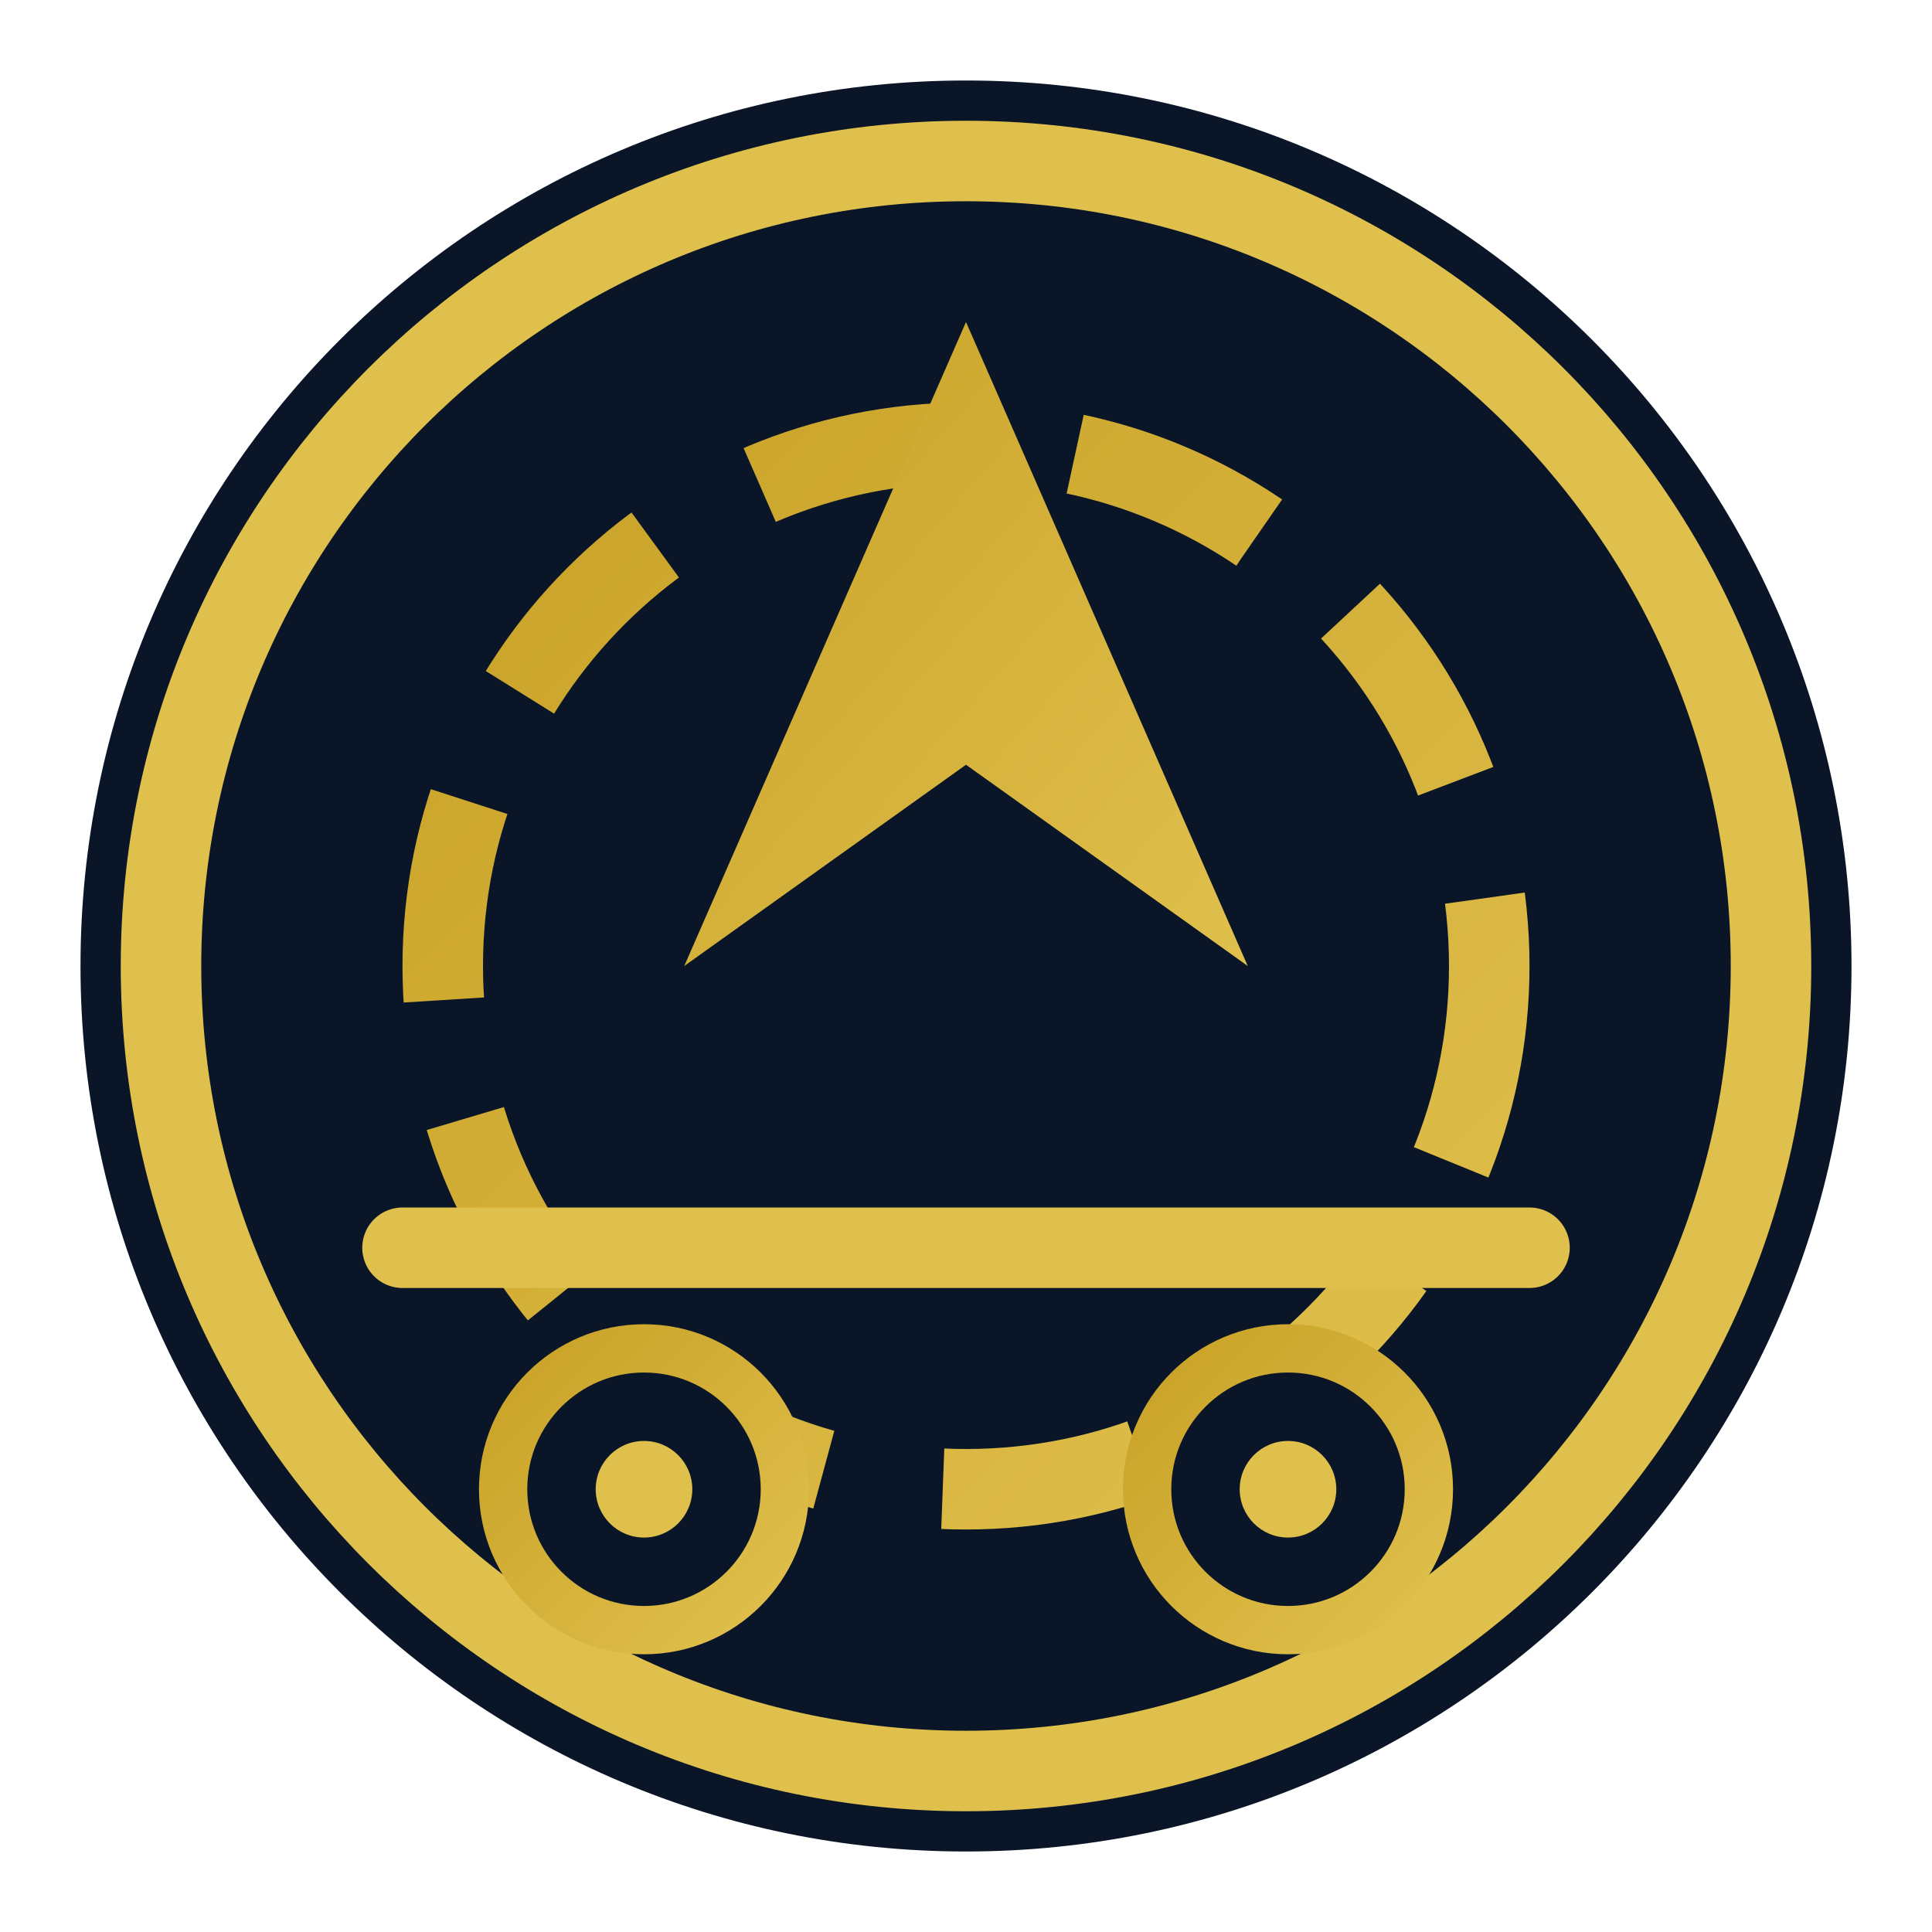
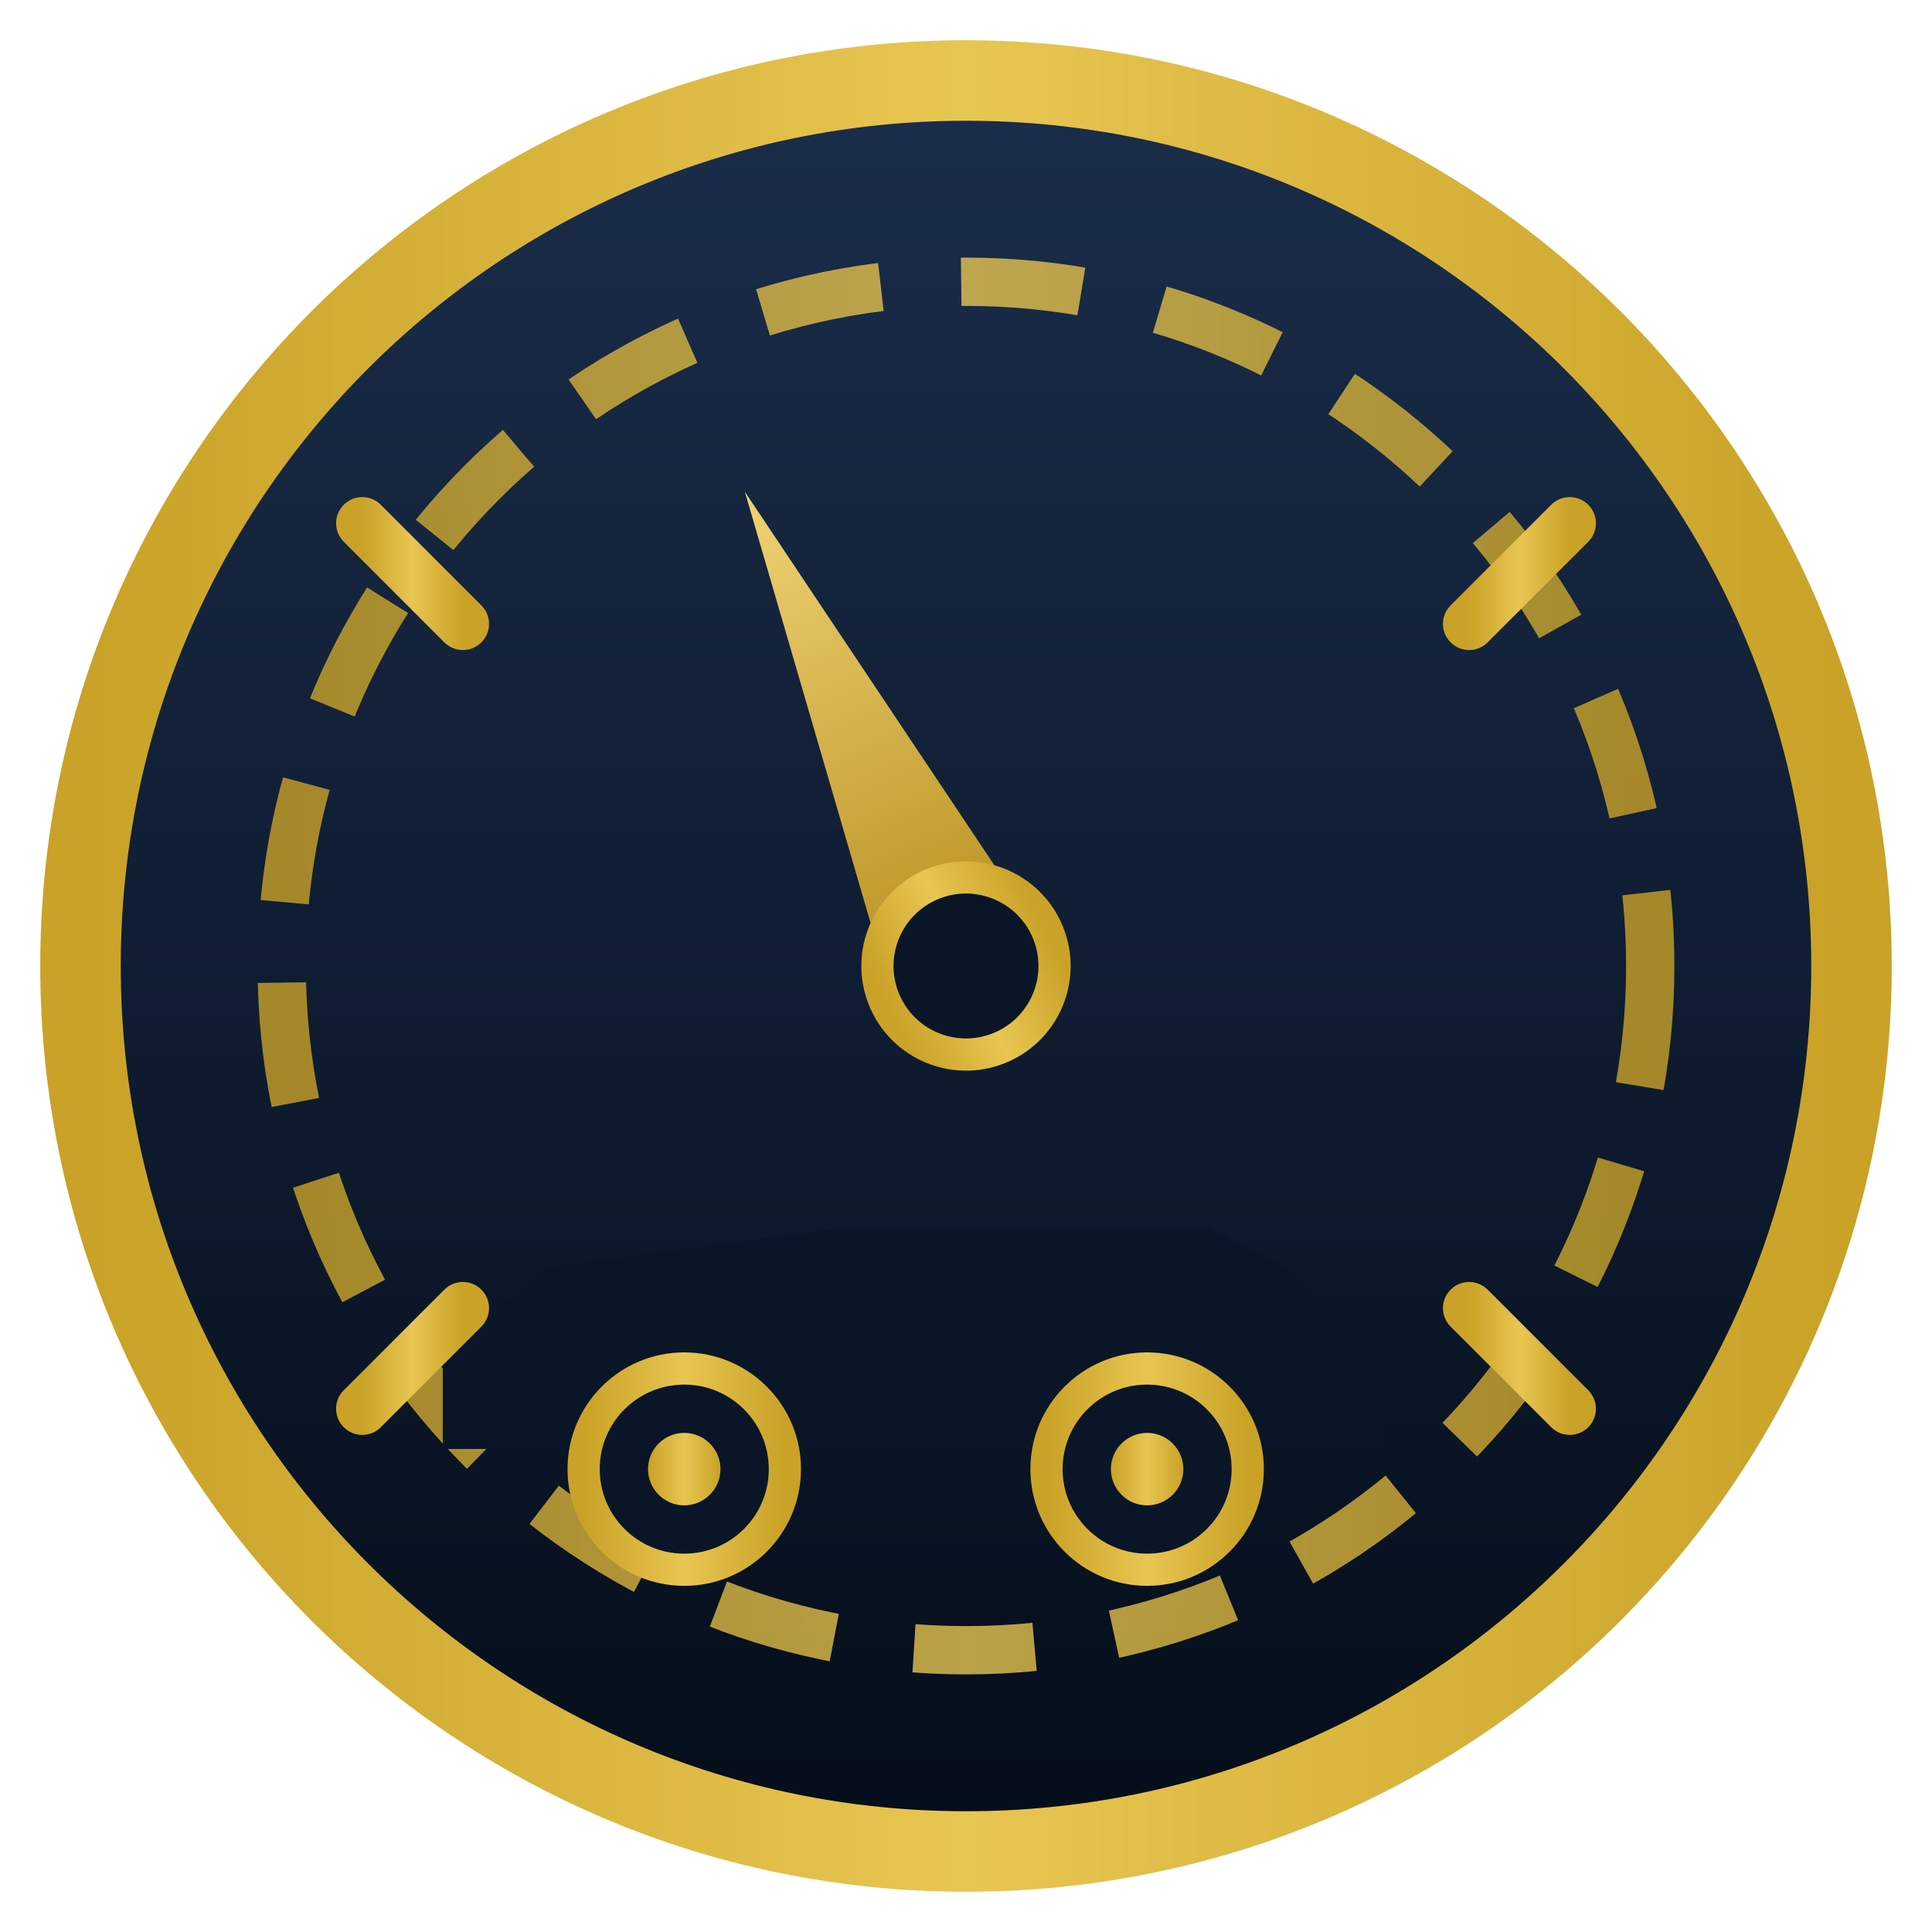
- <svg xmlns="http://www.w3.org/2000/svg" viewBox="0 0 48 48" width="48" height="48">
+ <svg xmlns="http://www.w3.org/2000/svg" viewBox="0 0 48 48" width="48" height="48" role="img" aria-label="webuyanyvehicle">
  <defs>
-     <linearGradient id="fg" x1="0%" y1="0%" x2="100%" y2="100%">
-       <stop offset="0%" style="stop-color:#c9a227" />
-       <stop offset="100%" style="stop-color:#e0c04d" />
+     <linearGradient id="gold-horiz" x1="0%" y1="0%" x2="100%" y2="0%">
+       <stop offset="0%" stop-color="#c9a227" />
+       <stop offset="50%" stop-color="#e8c652" />
+       <stop offset="100%" stop-color="#c9a227" />
+     </linearGradient>
+     <linearGradient id="gold-radial" x1="50%" y1="0%" x2="50%" y2="100%">
+       <stop offset="0%" stop-color="#f0d375" />
+       <stop offset="100%" stop-color="#b8901f" />
+     </linearGradient>
+     <linearGradient id="navy-radial" x1="50%" y1="0%" x2="50%" y2="100%">
+       <stop offset="0%" stop-color="#1a2d4a" />
+       <stop offset="100%" stop-color="#050d1a" />
    </linearGradient>
  </defs>
-   <circle cx="24" cy="24" r="22" fill="#0a1628" />
-   <circle cx="24" cy="24" r="20" fill="none" stroke="#e0c04d" stroke-width="2" />
-   <circle cx="24" cy="24" r="13" fill="none" stroke="url(#fg)" stroke-width="2" stroke-dasharray="5 3" />
-   <polygon points="24,8 31,24 24,19 17,24" fill="url(#fg)" />
-   <line x1="10" y1="31" x2="38" y2="31" stroke="#e0c04d" stroke-width="2" stroke-linecap="round" />
-   <circle cx="16" cy="37" r="3.5" fill="#0a1628" stroke="url(#fg)" stroke-width="1.2" />
-   <circle cx="32" cy="37" r="3.5" fill="#0a1628" stroke="url(#fg)" stroke-width="1.2" />
-   <circle cx="16" cy="37" r="1.2" fill="#e0c04d" />
-   <circle cx="32" cy="37" r="1.2" fill="#e0c04d" />
+   <circle cx="24" cy="24" r="22" fill="url(#navy-radial)" stroke="url(#gold-horiz)" stroke-width="2" />
+   <circle cx="24" cy="24" r="17" fill="none" stroke="url(#gold-horiz)" stroke-width="1.2" stroke-dasharray="3 2" opacity="0.8" />
+   <g stroke="url(#gold-horiz)" stroke-width="1.3" stroke-linecap="round">
+     <line x1="24" y1="9" x2="24" y2="12.5" />
+     <line x1="39" y1="13" x2="36.5" y2="15.5" />
+     <line x1="43" y1="24" x2="39.5" y2="24" />
+     <line x1="39" y1="35" x2="36.5" y2="32.5" />
+     <line x1="24" y1="39" x2="24" y2="35.5" />
+     <line x1="9" y1="35" x2="11.5" y2="32.5" />
+     <line x1="5" y1="24" x2="8.5" y2="24" />
+     <line x1="9" y1="13" x2="11.5" y2="15.5" />
+   </g>
+   <g transform="rotate(-25 24 24)">
+     <path d="M24 11 L26 24 L22 24 Z" fill="url(#gold-radial)" />
+     <circle cx="24" cy="24" r="2.2" fill="#0a1628" stroke="url(#gold-horiz)" stroke-width="0.8" />
+   </g>
+   <g transform="translate(11,28)">
+     <path d="M0 6 L2.5 3.5 L10 2.5 L19 2.5 L21 3.5 L23.5 6 L23.5 8 L0 8 Z" fill="#0a1628" />
+     <line x1="3" y1="4.5" x2="20" y2="4.5" stroke="url(#gold-horiz)" stroke-width="0.5" />
+     <circle cx="6" cy="8.5" r="2.5" fill="#0a1628" stroke="url(#gold-horiz)" stroke-width="0.8" />
+     <circle cx="17.5" cy="8.5" r="2.5" fill="#0a1628" stroke="url(#gold-horiz)" stroke-width="0.8" />
+     <circle cx="6" cy="8.5" r="0.9" fill="url(#gold-horiz)" />
+     <circle cx="17.5" cy="8.5" r="0.9" fill="url(#gold-horiz)" />
+   </g>
</svg>
